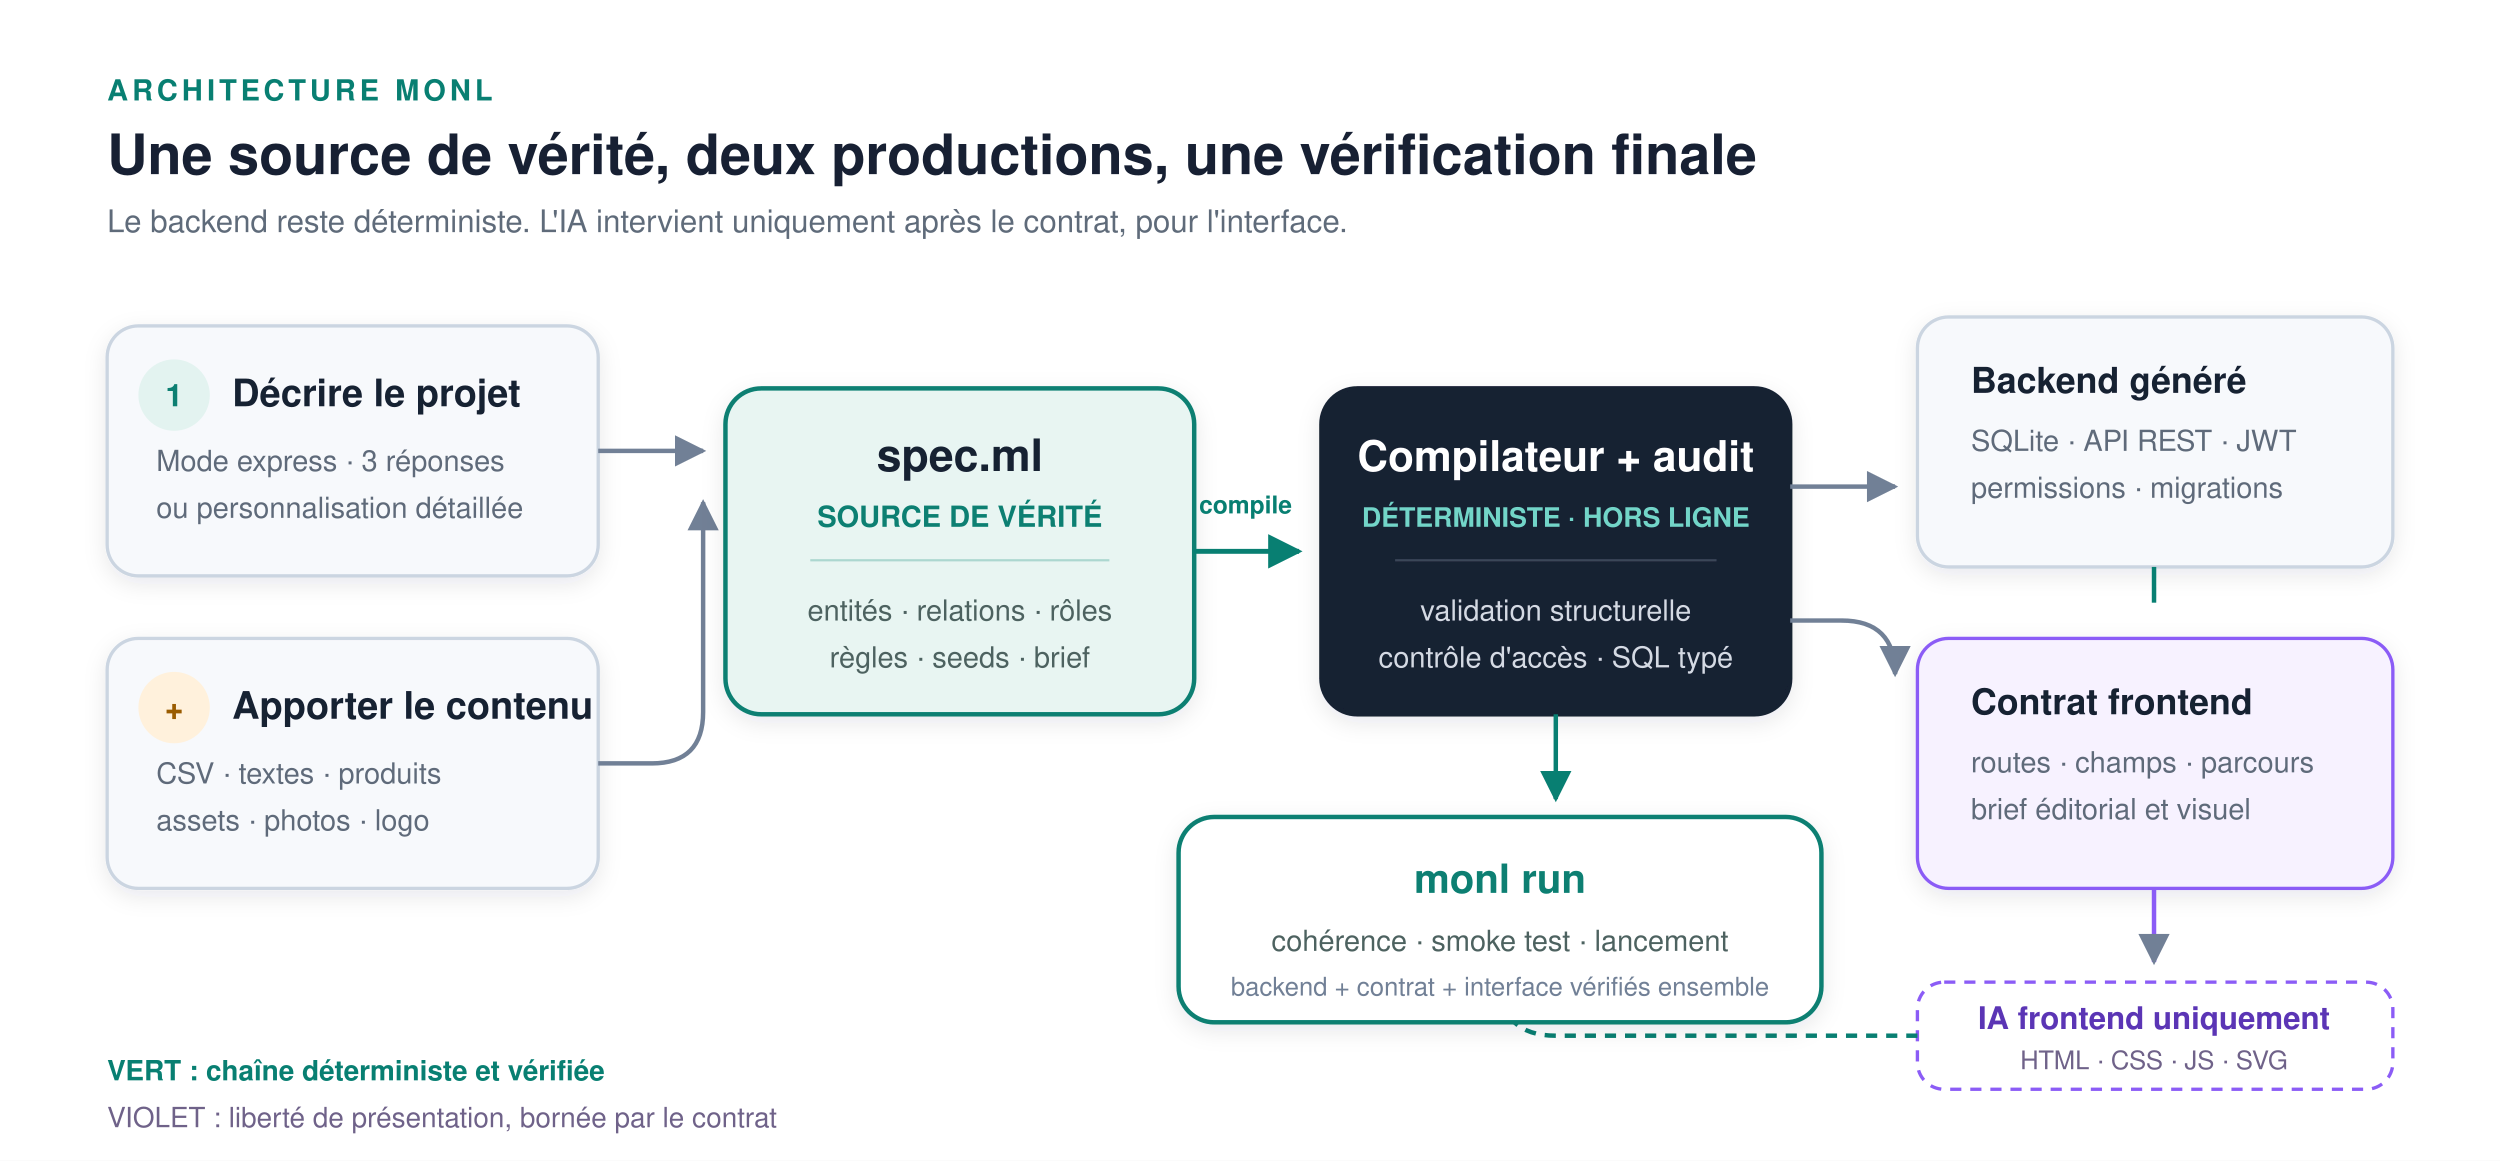
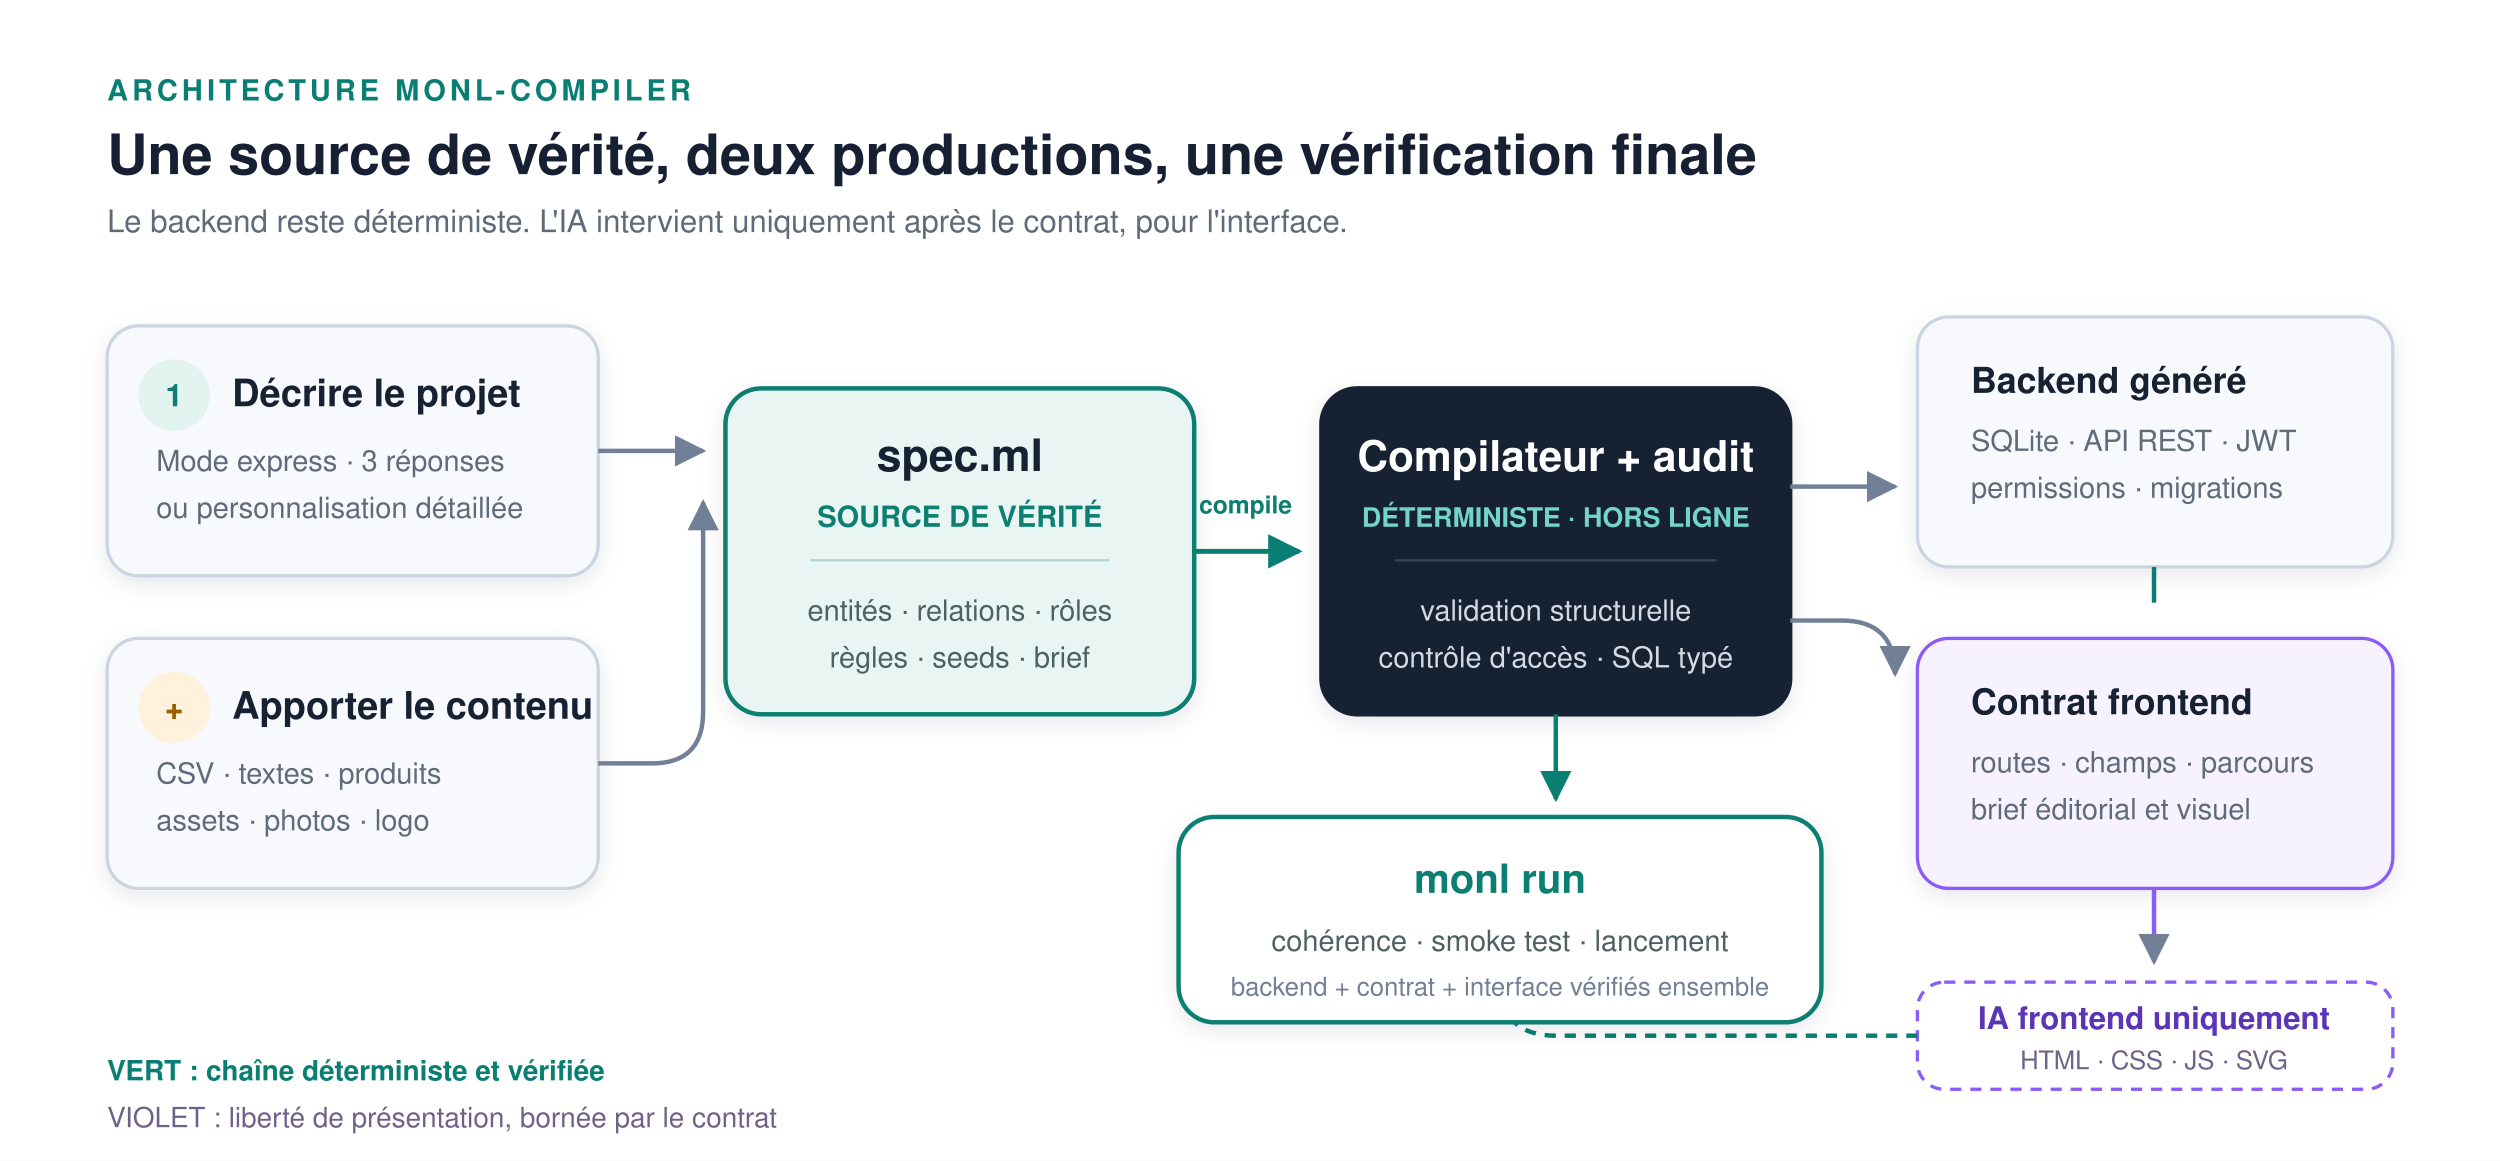
<svg xmlns="http://www.w3.org/2000/svg" viewBox="0 0 1120 520" width="1120" height="520" role="img" aria-labelledby="title desc" font-family="-apple-system,BlinkMacSystemFont,'Segoe UI',Helvetica,Arial,sans-serif">
  <rect width="1120" height="520" fill="#ffffff" />
  <defs>
    <filter id="shadow" x="-10%" y="-15%" width="120%" height="140%">
      <feDropShadow dx="0" dy="3" stdDeviation="5" flood-color="#172033" flood-opacity="0.09" />
    </filter>
    <marker id="arrow" viewBox="0 0 10 10" refX="9" refY="5" markerWidth="7" markerHeight="7" orient="auto-start-reverse">
      <path d="M0 0 10 5 0 10Z" fill="#718096" />
    </marker>
    <marker id="arrowAccent" viewBox="0 0 10 10" refX="9" refY="5" markerWidth="7" markerHeight="7" orient="auto-start-reverse">
      <path d="M0 0 10 5 0 10Z" fill="#087f72" />
    </marker>
  </defs>
-   <text x="48" y="45" font-size="13" font-weight="700" letter-spacing="1.8" fill="#087f72">ARCHITECTURE MONL</text>
+   <text x="48" y="45" font-size="13" font-weight="700" letter-spacing="1.8" fill="#087f72">ARCHITECTURE MONL-COMPILER</text>
  <text x="48" y="78" font-size="25" font-weight="750" fill="#172033">Une source de vérité, deux productions, une vérification finale</text>
  <text x="48" y="104" font-size="14" fill="#5f6b7a">Le backend reste déterministe. L'IA intervient uniquement après le contrat, pour l'interface.</text>
  <g filter="url(#shadow)">
    <rect x="48" y="146" width="220" height="112" rx="14" fill="#f7f9fc" stroke="#cbd5e1" stroke-width="1.5" />
    <circle cx="78" cy="177" r="16" fill="#e3f3f0" />
    <text x="78" y="182" text-anchor="middle" font-size="14" font-weight="700" fill="#087f72">1</text>
    <text x="104" y="182" font-size="17" font-weight="700" fill="#172033">Décrire le projet</text>
    <text x="70" y="211" font-size="13" fill="#5f6b7a">Mode express · 3 réponses</text>
    <text x="70" y="232" font-size="13" fill="#5f6b7a">ou personnalisation détaillée</text>
  </g>
  <g filter="url(#shadow)">
    <rect x="48" y="286" width="220" height="112" rx="14" fill="#f7f9fc" stroke="#cbd5e1" stroke-width="1.5" />
    <circle cx="78" cy="317" r="16" fill="#fff1dc" />
    <text x="78" y="322" text-anchor="middle" font-size="14" font-weight="700" fill="#9a5b00">+</text>
    <text x="104" y="322" font-size="17" font-weight="700" fill="#172033">Apporter le contenu</text>
    <text x="70" y="351" font-size="13" fill="#5f6b7a">CSV · textes · produits</text>
    <text x="70" y="372" font-size="13" fill="#5f6b7a">assets · photos · logo</text>
  </g>
  <path d="M268 202H315" fill="none" stroke="#718096" stroke-width="2" marker-end="url(#arrow)" />
  <path d="M268 342H292Q315 342 315 319V225" fill="none" stroke="#718096" stroke-width="2" marker-end="url(#arrow)" />
  <g filter="url(#shadow)">
    <rect x="325" y="174" width="210" height="146" rx="16" fill="#e8f5f2" stroke="#087f72" stroke-width="2" />
    <text x="430" y="211" text-anchor="middle" font-size="20" font-weight="750" fill="#172033">spec.ml</text>
    <text x="430" y="236" text-anchor="middle" font-size="13" font-weight="650" fill="#087f72">SOURCE DE VÉRITÉ</text>
    <line x1="363" y1="251" x2="497" y2="251" stroke="#acd7d0" />
    <text x="430" y="278" text-anchor="middle" font-size="13" fill="#4d6260">entités · relations · rôles</text>
    <text x="430" y="299" text-anchor="middle" font-size="13" fill="#4d6260">règles · seeds · brief</text>
  </g>
  <path d="M535 247H582" fill="none" stroke="#087f72" stroke-width="2.2" marker-end="url(#arrowAccent)" />
  <text x="558" y="230" text-anchor="middle" font-size="11" font-weight="650" fill="#087f72">compile</text>
  <g filter="url(#shadow)">
    <rect x="592" y="174" width="210" height="146" rx="16" fill="#172033" stroke="#172033" stroke-width="2" />
    <text x="697" y="211" text-anchor="middle" font-size="19" font-weight="750" fill="#ffffff">Compilateur + audit</text>
    <text x="697" y="236" text-anchor="middle" font-size="12" font-weight="650" fill="#72d5c8">DÉTERMINISTE · HORS LIGNE</text>
    <line x1="625" y1="251" x2="769" y2="251" stroke="#3b4658" />
    <text x="697" y="278" text-anchor="middle" font-size="13" fill="#d4dae3">validation structurelle</text>
    <text x="697" y="299" text-anchor="middle" font-size="13" fill="#d4dae3">contrôle d'accès · SQL typé</text>
  </g>
  <path d="M802 218H849" fill="none" stroke="#718096" stroke-width="2" marker-end="url(#arrow)" />
  <path d="M802 278H825Q849 278 849 302" fill="none" stroke="#718096" stroke-width="2" marker-end="url(#arrow)" />
  <g filter="url(#shadow)">
    <rect x="859" y="142" width="213" height="112" rx="14" fill="#f7f9fc" stroke="#cbd5e1" stroke-width="1.5" />
    <text x="883" y="176" font-size="16" font-weight="700" fill="#172033">Backend généré</text>
    <text x="883" y="202" font-size="13" fill="#5f6b7a">SQLite · API REST · JWT</text>
    <text x="883" y="223" font-size="13" fill="#5f6b7a">permissions · migrations</text>
  </g>
  <g filter="url(#shadow)">
    <rect x="859" y="286" width="213" height="112" rx="14" fill="#f7f2ff" stroke="#8b5cf6" stroke-width="1.5" />
    <text x="883" y="320" font-size="16" font-weight="700" fill="#172033">Contrat frontend</text>
    <text x="883" y="346" font-size="13" fill="#5f6b7a">routes · champs · parcours</text>
    <text x="883" y="367" font-size="13" fill="#5f6b7a">brief éditorial et visuel</text>
  </g>
  <path d="M965 398V431" fill="none" stroke="#8b5cf6" stroke-width="2" marker-end="url(#arrow)" />
  <rect x="859" y="440" width="213" height="48" rx="12" fill="#ffffff" stroke="#8b5cf6" stroke-width="1.5" stroke-dasharray="5 4" />
  <text x="965" y="461" text-anchor="middle" font-size="14" font-weight="700" fill="#5b35b5">IA frontend uniquement</text>
  <text x="965" y="479" text-anchor="middle" font-size="11.5" fill="#6f6289">HTML · CSS · JS · SVG</text>
  <path d="M965 254V270" fill="none" stroke="#087f72" stroke-width="1.8" stroke-dasharray="5 4" />
  <path d="M859 464H697Q672 464 672 439V368" fill="none" stroke="#087f72" stroke-width="2" stroke-dasharray="5 4" marker-end="url(#arrowAccent)" />
  <path d="M965 254V270" fill="none" stroke="#087f72" stroke-width="2" />
  <g filter="url(#shadow)">
    <rect x="528" y="366" width="288" height="92" rx="16" fill="#ffffff" stroke="#087f72" stroke-width="2" />
    <text x="672" y="400" text-anchor="middle" font-size="18" font-weight="750" fill="#087f72">monl run</text>
    <text x="672" y="426" text-anchor="middle" font-size="13" fill="#4d6260">cohérence · smoke test · lancement</text>
    <text x="672" y="446" text-anchor="middle" font-size="11.5" fill="#718096">backend + contrat + interface vérifiés ensemble</text>
  </g>
  <path d="M697 320V358" fill="none" stroke="#087f72" stroke-width="2" marker-end="url(#arrowAccent)" />
  <text x="48" y="484" font-size="12.5" font-weight="650" fill="#087f72">VERT : chaîne déterministe et vérifiée</text>
  <text x="48" y="505" font-size="12.5" fill="#6f6289">VIOLET : liberté de présentation, bornée par le contrat</text>
</svg>
